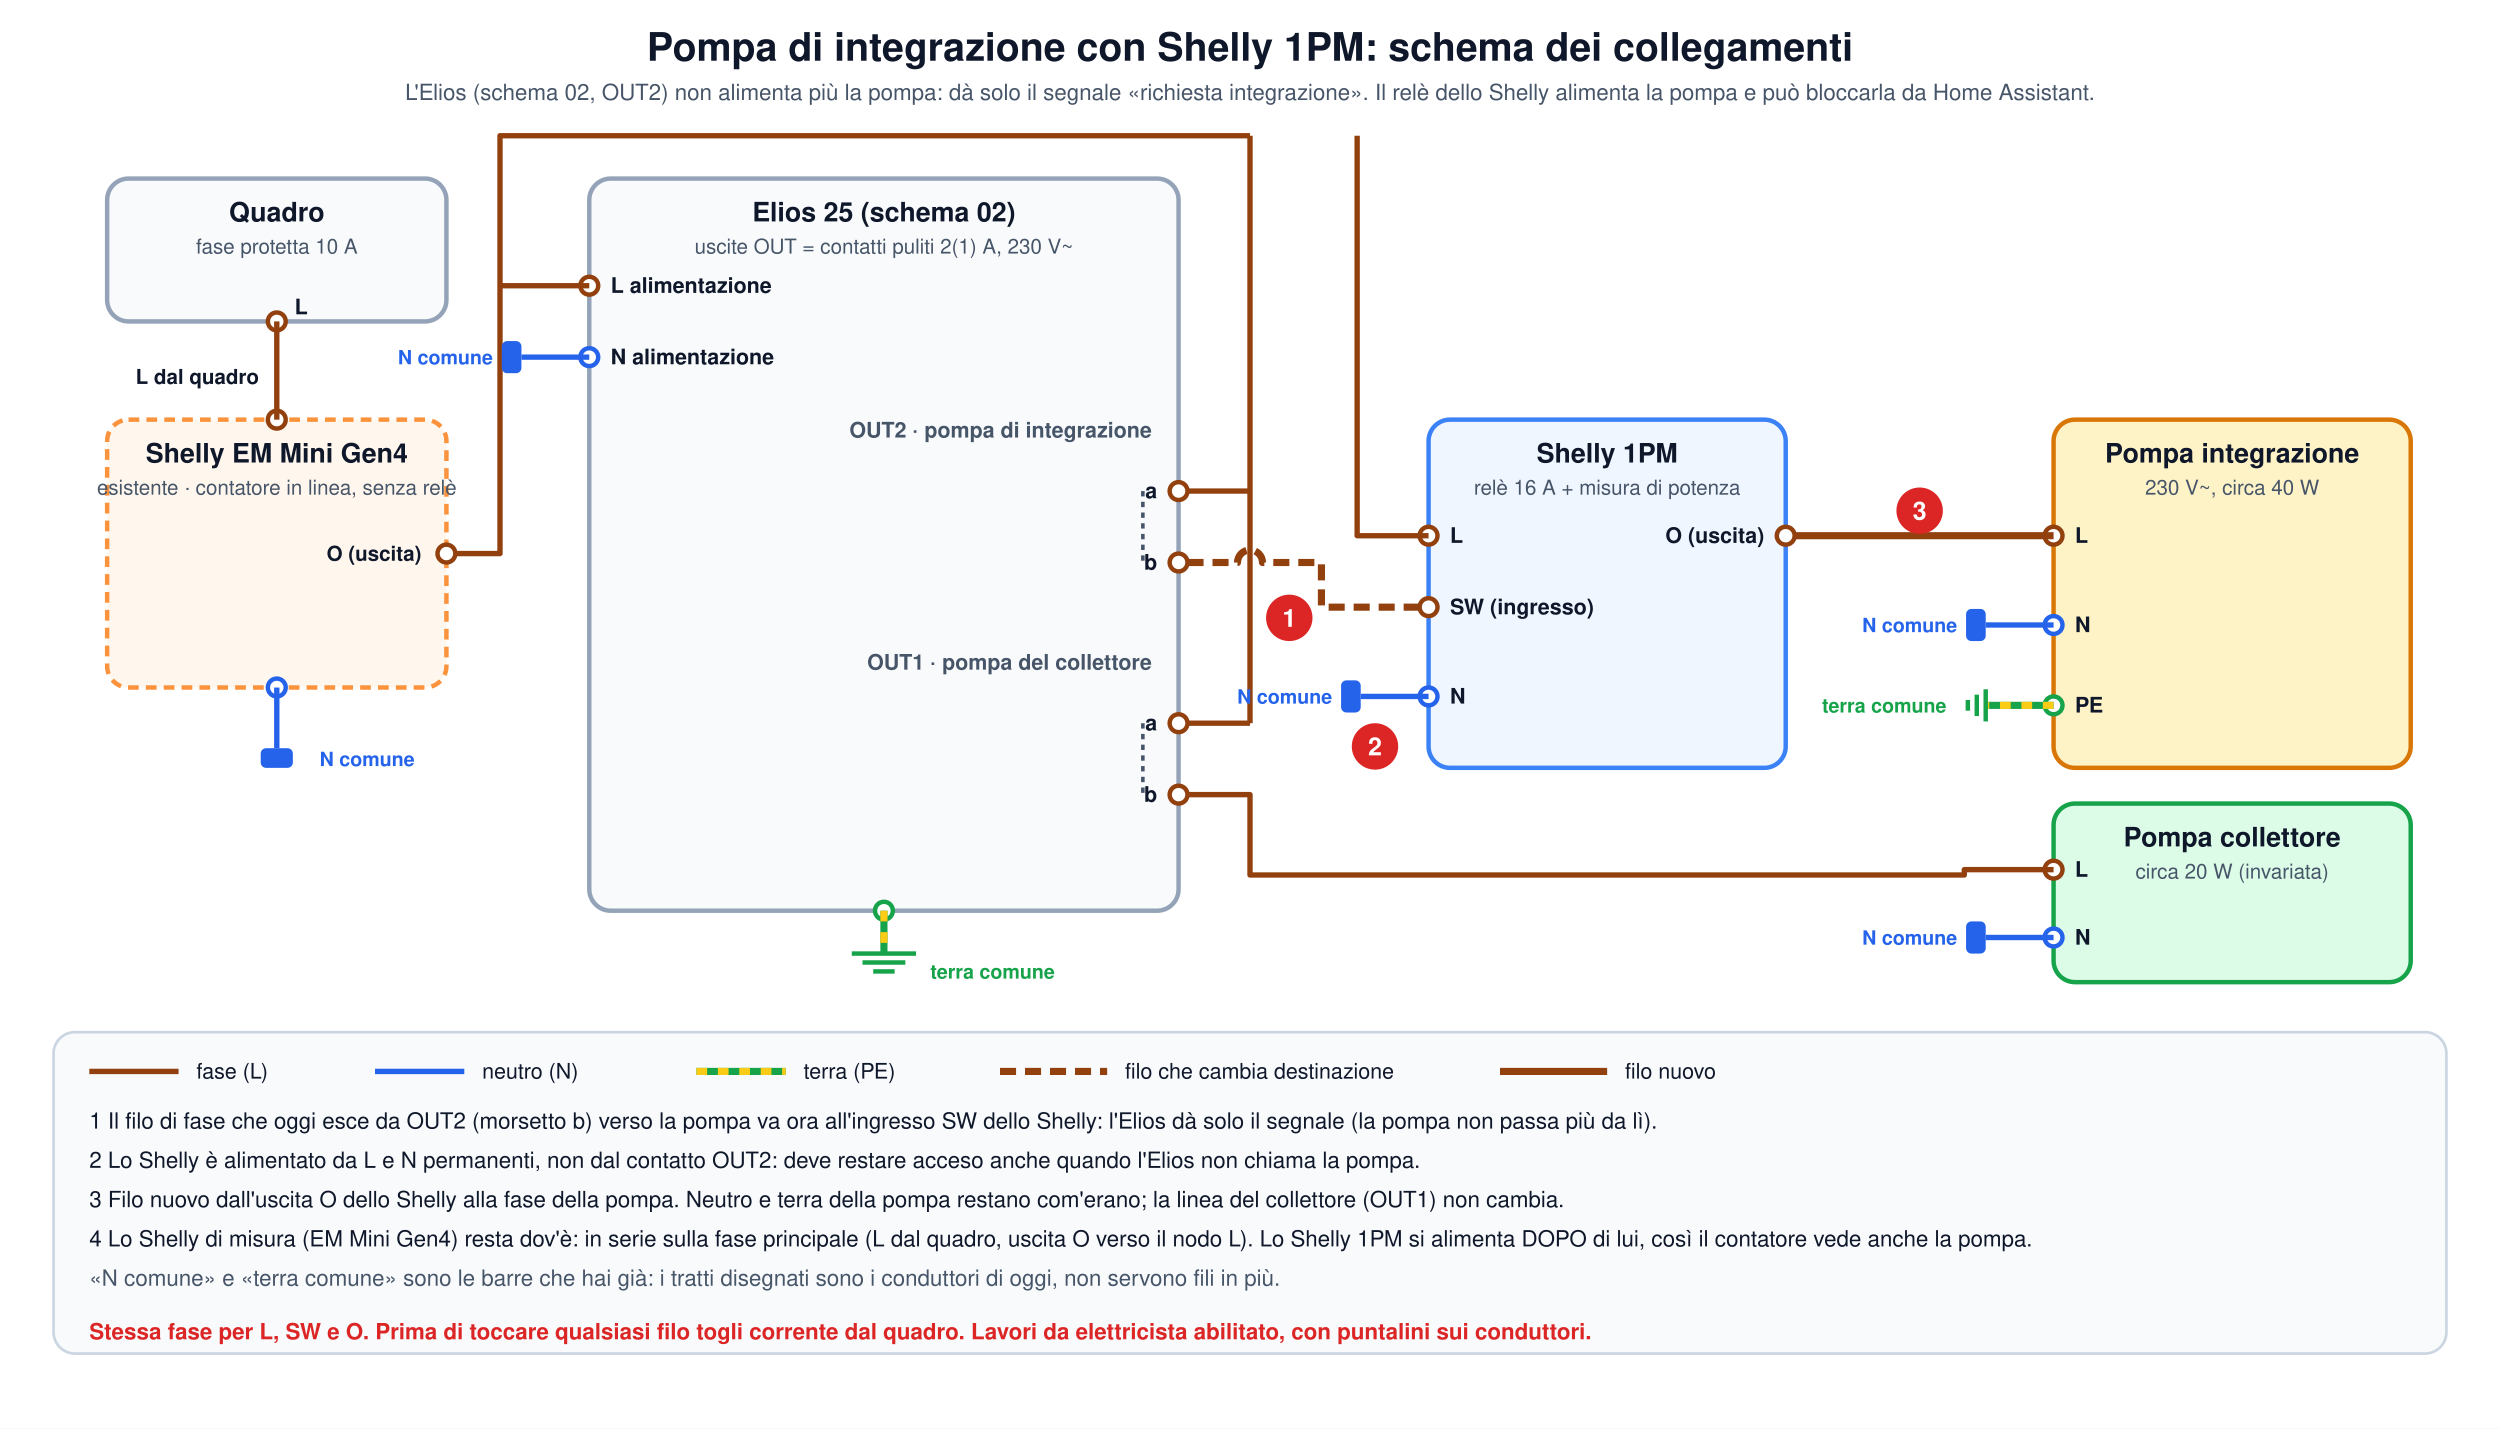
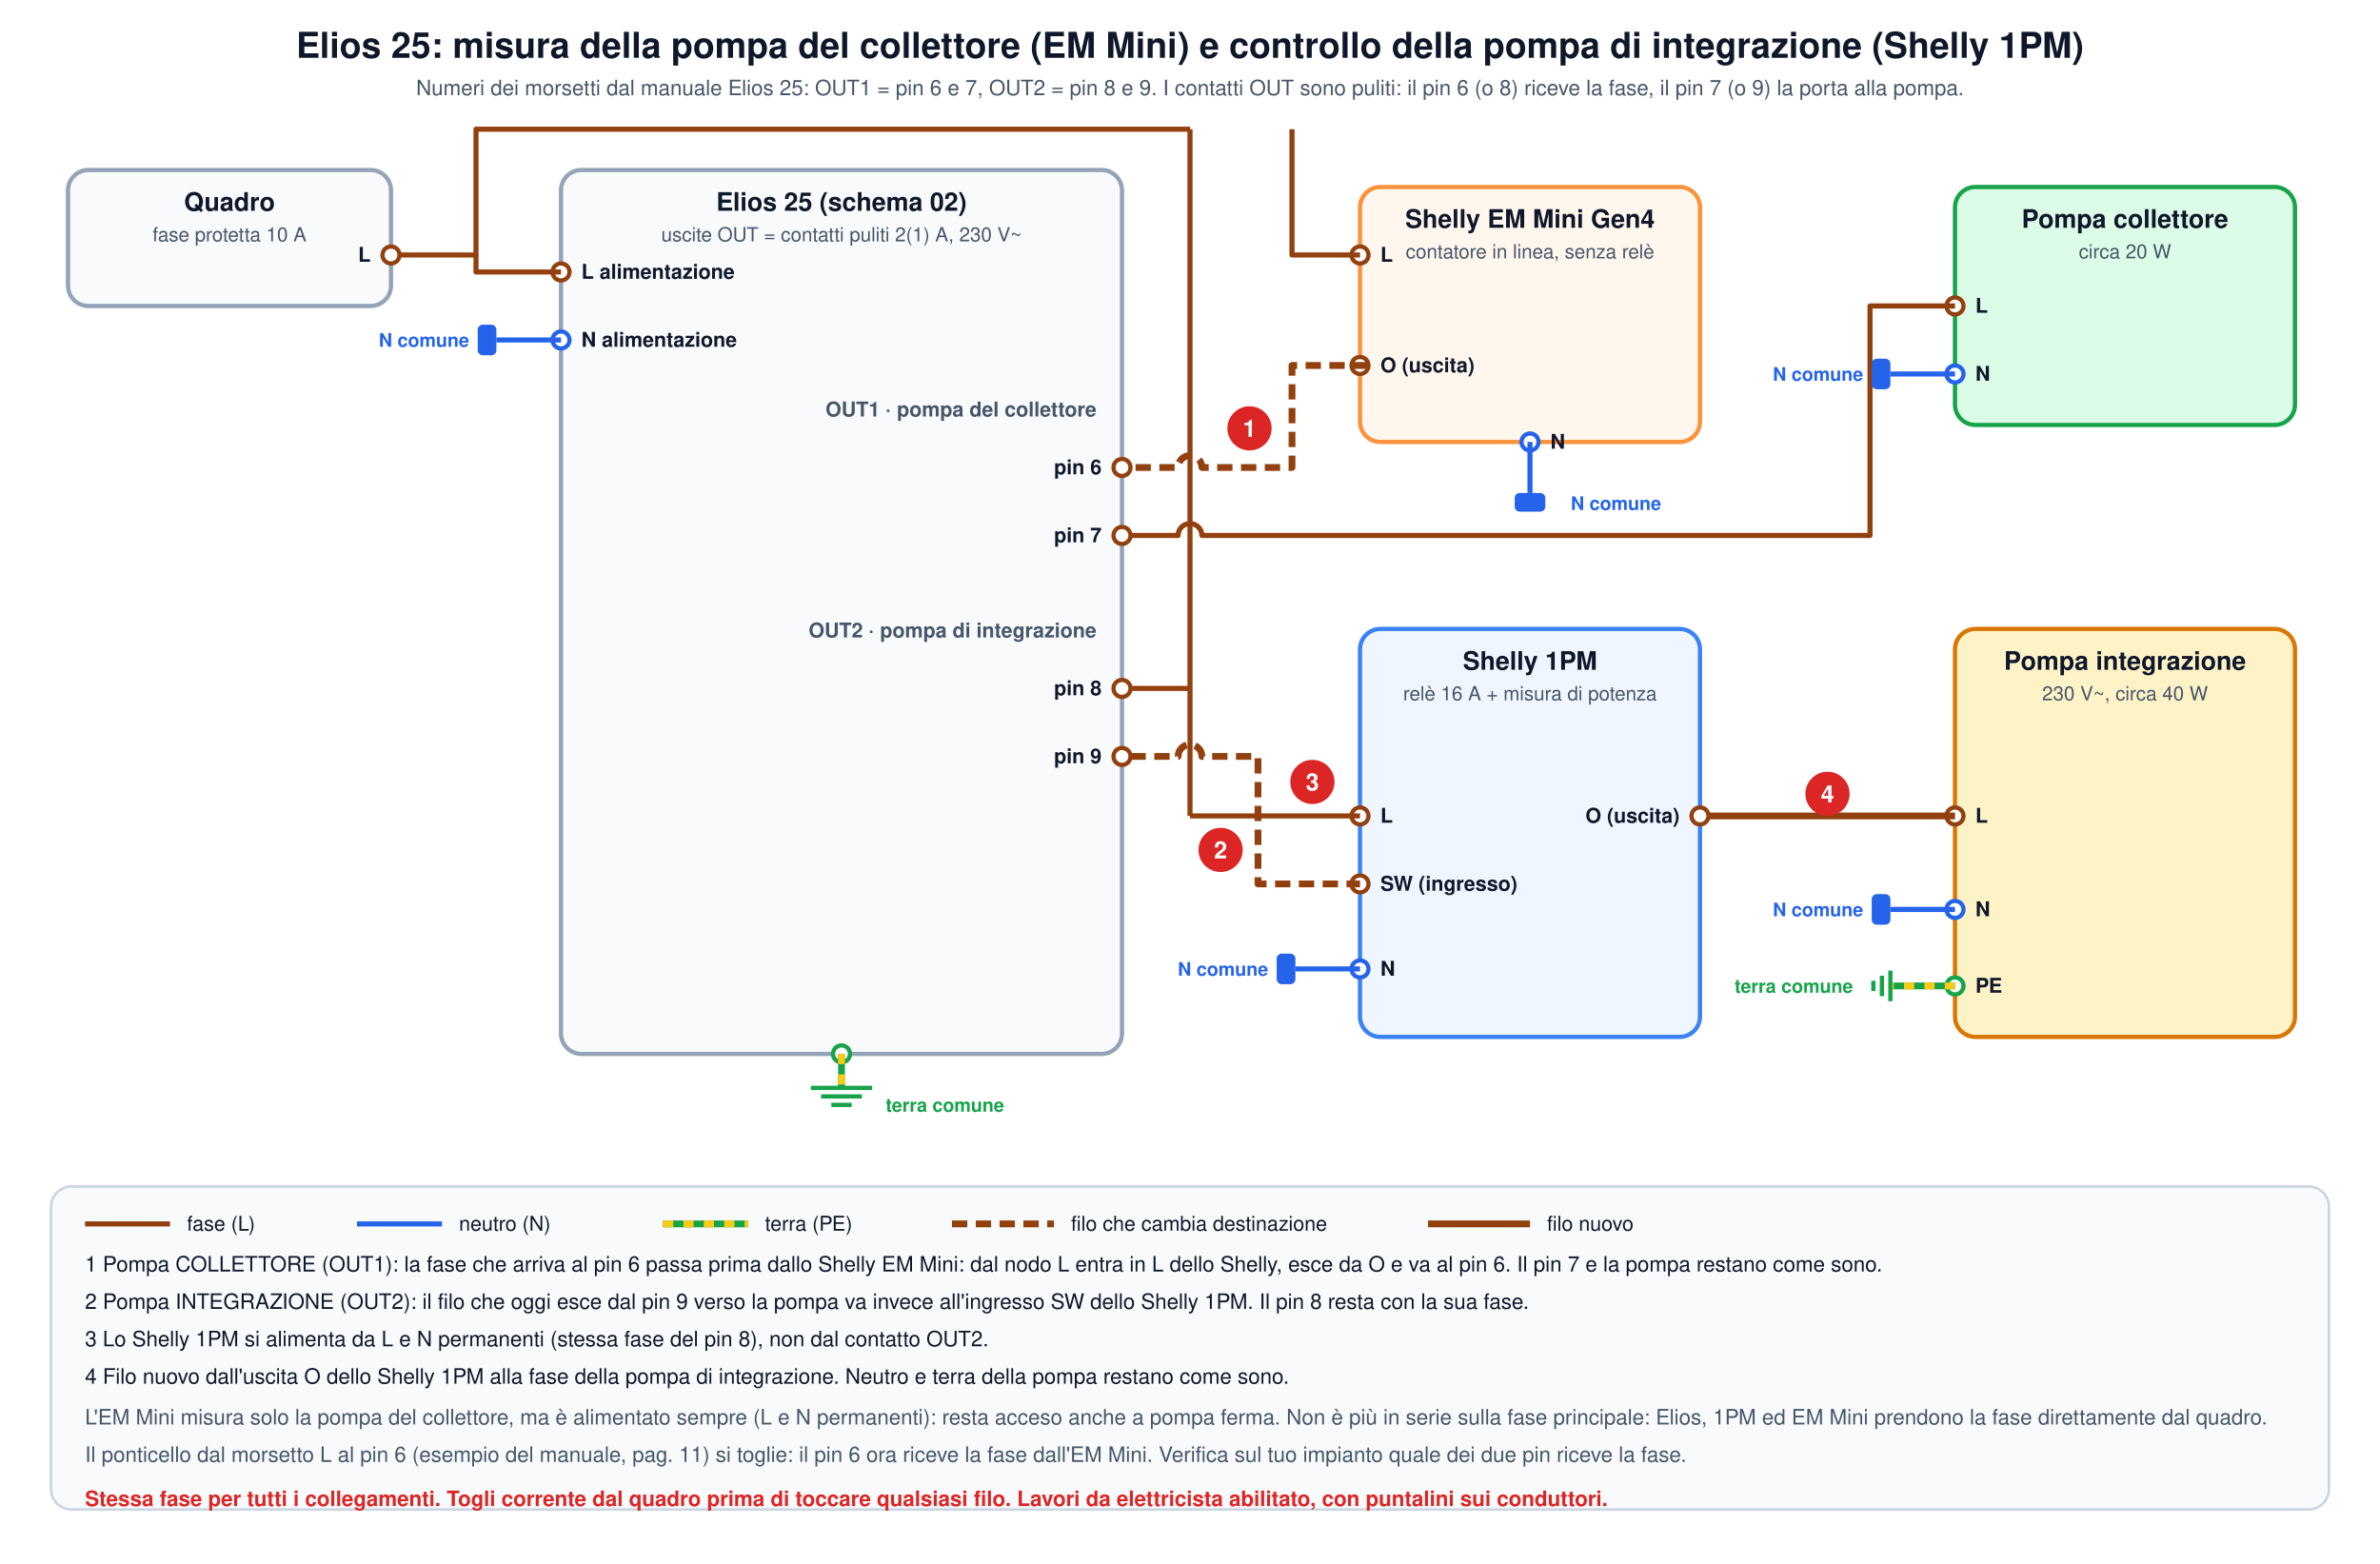
- <svg xmlns="http://www.w3.org/2000/svg" viewBox="0 0 1400 800" width="1400" height="800" font-family="Helvetica, Arial, sans-serif">
-   <rect width="1400" height="800" fill="#ffffff" />
-   <text x="700.0" y="34" font-size="22" font-weight="700" fill="#0f172a" text-anchor="middle">Pompa di integrazione con Shelly 1PM: schema dei collegamenti</text>
-   <text x="700.0" y="56" font-size="12.5" font-weight="400" fill="#475569" text-anchor="middle">L'Elios (schema 02, OUT2) non alimenta più la pompa: dà solo il segnale «richiesta integrazione». Il relè dello Shelly alimenta la pompa e può bloccarla da Home Assistant.</text>
-   <rect x="60" y="100" width="190" height="80" rx="12" fill="#f8fafc" stroke="#94a3b8" stroke-width="2.5" />
-   <text x="155.0" y="124" font-size="15" font-weight="700" fill="#0f172a" text-anchor="middle">Quadro</text>
-   <text x="155.0" y="142" font-size="11.5" font-weight="400" fill="#475569" text-anchor="middle">fase protetta 10 A</text>
-   <circle cx="155" cy="180" r="5" fill="#fff" stroke="#92400e" stroke-width="2.5" />
-   <text x="165" y="176" font-size="12" font-weight="700" fill="#0f172a" text-anchor="start">L</text>
-   <rect x="60" y="235" width="190" height="150" rx="12" fill="#fff7ed" stroke="#fb923c" stroke-width="2.5" stroke-dasharray="6 4" />
-   <text x="155.0" y="259" font-size="15" font-weight="700" fill="#0f172a" text-anchor="middle">Shelly EM Mini Gen4</text>
-   <text x="155.0" y="277" font-size="11.5" font-weight="400" fill="#475569" text-anchor="middle">esistente · contatore in linea, senza relè</text>
-   <circle cx="155" cy="235" r="5" fill="#fff" stroke="#92400e" stroke-width="2.5" />
-   <text x="145" y="215" font-size="11.5" font-weight="700" fill="#0f172a" text-anchor="end">L dal quadro</text>
-   <circle cx="250" cy="310" r="5" fill="#fff" stroke="#92400e" stroke-width="2.5" />
-   <text x="236" y="314" font-size="11.5" font-weight="700" fill="#0f172a" text-anchor="end">O (uscita)</text>
-   <circle cx="155" cy="385" r="5" fill="#fff" stroke="#2563eb" stroke-width="2.5" />
-   <polyline points="155,180 155,235" fill="none" stroke="#92400e" stroke-width="3" stroke-linejoin="round" />
-   <polyline points="155,385 155,419" fill="none" stroke="#2563eb" stroke-width="3" stroke-linejoin="round" />
-   <rect x="146" y="419" width="18" height="11" rx="3" fill="#2563eb" />
-   <text x="179" y="429" font-size="11" font-weight="700" fill="#2563eb" text-anchor="start">N comune</text>
-   <rect x="330" y="100" width="330" height="410" rx="12" fill="#f8fafc" stroke="#94a3b8" stroke-width="2.5" />
+ <svg xmlns="http://www.w3.org/2000/svg" viewBox="0 0 1400 920" width="1400" height="920" font-family="Helvetica, Arial, sans-serif">
+   <rect width="1400" height="920" fill="#ffffff" />
+   <text x="700.0" y="34" font-size="21" font-weight="700" fill="#0f172a" text-anchor="middle">Elios 25: misura della pompa del collettore (EM Mini) e controllo della pompa di integrazione (Shelly 1PM)</text>
+   <text x="700.0" y="56" font-size="12.5" font-weight="400" fill="#475569" text-anchor="middle">Numeri dei morsetti dal manuale Elios 25: OUT1 = pin 6 e 7, OUT2 = pin 8 e 9. I contatti OUT sono puliti: il pin 6 (o 8) riceve la fase, il pin 7 (o 9) la porta alla pompa.</text>
+   <rect x="40" y="100" width="190" height="80" rx="12" fill="#f8fafc" stroke="#94a3b8" stroke-width="2.5" />
+   <text x="135.0" y="124" font-size="15" font-weight="700" fill="#0f172a" text-anchor="middle">Quadro</text>
+   <text x="135.0" y="142" font-size="11.5" font-weight="400" fill="#475569" text-anchor="middle">fase protetta 10 A</text>
+   <circle cx="230" cy="150" r="5" fill="#fff" stroke="#92400e" stroke-width="2.5" />
+   <text x="218" y="154" font-size="12" font-weight="700" fill="#0f172a" text-anchor="end">L</text>
+   <rect x="330" y="100" width="330" height="520" rx="12" fill="#f8fafc" stroke="#94a3b8" stroke-width="2.5" />
  <text x="495.0" y="124" font-size="15" font-weight="700" fill="#0f172a" text-anchor="middle">Elios 25 (schema 02)</text>
  <text x="495.0" y="142" font-size="11.5" font-weight="400" fill="#475569" text-anchor="middle">uscite OUT = contatti puliti 2(1) A, 230 V~</text>
  <circle cx="330" cy="160" r="5" fill="#fff" stroke="#92400e" stroke-width="2.5" />
  <text x="342" y="164" font-size="12" font-weight="700" fill="#0f172a" text-anchor="start">L alimentazione</text>
  <circle cx="330" cy="200" r="5" fill="#fff" stroke="#2563eb" stroke-width="2.5" />
  <text x="342" y="204" font-size="12" font-weight="700" fill="#0f172a" text-anchor="start">N alimentazione</text>
-   <text x="645" y="245" font-size="12" font-weight="700" fill="#475569" text-anchor="end">OUT2 · pompa di integrazione</text>
+   <text x="645" y="245" font-size="12" font-weight="700" fill="#475569" text-anchor="end">OUT1 · pompa del collettore</text>
  <circle cx="660" cy="275" r="5" fill="#fff" stroke="#92400e" stroke-width="2.5" />
-   <text x="648" y="279" font-size="12" font-weight="700" fill="#0f172a" text-anchor="end">a</text>
+   <text x="648" y="279" font-size="12" font-weight="700" fill="#0f172a" text-anchor="end">pin 6</text>
  <circle cx="660" cy="315" r="5" fill="#fff" stroke="#92400e" stroke-width="2.5" />
-   <text x="648" y="319" font-size="12" font-weight="700" fill="#0f172a" text-anchor="end">b</text>
-   <text x="645" y="375" font-size="12" font-weight="700" fill="#475569" text-anchor="end">OUT1 · pompa del collettore</text>
+   <text x="648" y="319" font-size="12" font-weight="700" fill="#0f172a" text-anchor="end">pin 7</text>
+   <text x="645" y="375" font-size="12" font-weight="700" fill="#475569" text-anchor="end">OUT2 · pompa di integrazione</text>
  <circle cx="660" cy="405" r="5" fill="#fff" stroke="#92400e" stroke-width="2.5" />
-   <text x="648" y="409" font-size="12" font-weight="700" fill="#0f172a" text-anchor="end">a</text>
+   <text x="648" y="409" font-size="12" font-weight="700" fill="#0f172a" text-anchor="end">pin 8</text>
  <circle cx="660" cy="445" r="5" fill="#fff" stroke="#92400e" stroke-width="2.5" />
-   <text x="648" y="449" font-size="12" font-weight="700" fill="#0f172a" text-anchor="end">b</text>
-   <line x1="640" y1="275" x2="640" y2="315" stroke="#475569" stroke-width="2" stroke-dasharray="3 3" />
-   <line x1="640" y1="405" x2="640" y2="445" stroke="#475569" stroke-width="2" stroke-dasharray="3 3" />
-   <circle cx="495" cy="510" r="5" fill="#fff" stroke="#16a34a" stroke-width="2.5" />
-   <rect x="800" y="235" width="200" height="195" rx="12" fill="#eff6ff" stroke="#3b82f6" stroke-width="2.5" />
-   <text x="900.0" y="259" font-size="15" font-weight="700" fill="#0f172a" text-anchor="middle">Shelly 1PM</text>
-   <text x="900.0" y="277" font-size="11.5" font-weight="400" fill="#475569" text-anchor="middle">relè 16 A + misura di potenza</text>
-   <circle cx="800" cy="300" r="5" fill="#fff" stroke="#92400e" stroke-width="2.5" />
-   <text x="812" y="304" font-size="12" font-weight="700" fill="#0f172a" text-anchor="start">L</text>
-   <circle cx="800" cy="340" r="5" fill="#fff" stroke="#92400e" stroke-width="2.5" />
-   <text x="812" y="344" font-size="12" font-weight="700" fill="#0f172a" text-anchor="start">SW (ingresso)</text>
-   <circle cx="800" cy="390" r="5" fill="#fff" stroke="#2563eb" stroke-width="2.5" />
-   <text x="812" y="394" font-size="12" font-weight="700" fill="#0f172a" text-anchor="start">N</text>
-   <circle cx="1000" cy="300" r="5" fill="#fff" stroke="#92400e" stroke-width="2.5" />
-   <text x="988" y="304" font-size="12" font-weight="700" fill="#0f172a" text-anchor="end">O (uscita)</text>
-   <rect x="1150" y="235" width="200" height="195" rx="12" fill="#fef3c7" stroke="#d97706" stroke-width="2.5" />
-   <text x="1250.0" y="259" font-size="15" font-weight="700" fill="#0f172a" text-anchor="middle">Pompa integrazione</text>
-   <text x="1250.0" y="277" font-size="11.5" font-weight="400" fill="#475569" text-anchor="middle">230 V~, circa 40 W</text>
-   <circle cx="1150" cy="300" r="5" fill="#fff" stroke="#92400e" stroke-width="2.5" />
-   <text x="1162" y="304" font-size="12" font-weight="700" fill="#0f172a" text-anchor="start">L</text>
-   <circle cx="1150" cy="350" r="5" fill="#fff" stroke="#2563eb" stroke-width="2.5" />
-   <text x="1162" y="354" font-size="12" font-weight="700" fill="#0f172a" text-anchor="start">N</text>
-   <circle cx="1150" cy="395" r="5" fill="#fff" stroke="#16a34a" stroke-width="2.5" />
-   <text x="1162" y="399" font-size="12" font-weight="700" fill="#0f172a" text-anchor="start">PE</text>
-   <rect x="1150" y="450" width="200" height="100" rx="12" fill="#dcfce7" stroke="#16a34a" stroke-width="2.5" />
-   <text x="1250.0" y="474" font-size="15" font-weight="700" fill="#0f172a" text-anchor="middle">Pompa collettore</text>
-   <text x="1250.0" y="492" font-size="11.5" font-weight="400" fill="#475569" text-anchor="middle">circa 20 W (invariata)</text>
-   <circle cx="1150" cy="487" r="5" fill="#fff" stroke="#92400e" stroke-width="2.5" />
-   <text x="1162" y="491" font-size="12" font-weight="700" fill="#0f172a" text-anchor="start">L</text>
-   <circle cx="1150" cy="525" r="5" fill="#fff" stroke="#2563eb" stroke-width="2.5" />
-   <text x="1162" y="529" font-size="12" font-weight="700" fill="#0f172a" text-anchor="start">N</text>
-   <polyline points="255,310 280,310 280,76 700,76" fill="none" stroke="#92400e" stroke-width="3" stroke-linejoin="round" />
-   <polyline points="280,160 330,160" fill="none" stroke="#92400e" stroke-width="3" stroke-linejoin="round" />
-   <polyline points="700,76 700,405" fill="none" stroke="#92400e" stroke-width="3" stroke-linejoin="round" />
-   <polyline points="700,275 665,275" fill="none" stroke="#92400e" stroke-width="3" stroke-linejoin="round" />
+   <text x="648" y="449" font-size="12" font-weight="700" fill="#0f172a" text-anchor="end">pin 9</text>
+   <circle cx="495" cy="620" r="5" fill="#fff" stroke="#16a34a" stroke-width="2.5" />
+   <rect x="800" y="110" width="200" height="150" rx="12" fill="#fff7ed" stroke="#fb923c" stroke-width="2.5" />
+   <text x="900.0" y="134" font-size="15" font-weight="700" fill="#0f172a" text-anchor="middle">Shelly EM Mini Gen4</text>
+   <text x="900.0" y="152" font-size="11.5" font-weight="400" fill="#475569" text-anchor="middle">contatore in linea, senza relè</text>
+   <circle cx="800" cy="150" r="5" fill="#fff" stroke="#92400e" stroke-width="2.5" />
+   <text x="812" y="154" font-size="12" font-weight="700" fill="#0f172a" text-anchor="start">L</text>
+   <circle cx="800" cy="215" r="5" fill="#fff" stroke="#92400e" stroke-width="2.5" />
+   <text x="812" y="219" font-size="12" font-weight="700" fill="#0f172a" text-anchor="start">O (uscita)</text>
+   <circle cx="900" cy="260" r="5" fill="#fff" stroke="#2563eb" stroke-width="2.5" />
+   <text x="912" y="264" font-size="12" font-weight="700" fill="#0f172a" text-anchor="start">N</text>
+   <rect x="1150" y="110" width="200" height="140" rx="12" fill="#dcfce7" stroke="#16a34a" stroke-width="2.5" />
+   <text x="1250.0" y="134" font-size="15" font-weight="700" fill="#0f172a" text-anchor="middle">Pompa collettore</text>
+   <text x="1250.0" y="152" font-size="11.5" font-weight="400" fill="#475569" text-anchor="middle">circa 20 W</text>
+   <circle cx="1150" cy="180" r="5" fill="#fff" stroke="#92400e" stroke-width="2.5" />
+   <text x="1162" y="184" font-size="12" font-weight="700" fill="#0f172a" text-anchor="start">L</text>
+   <circle cx="1150" cy="220" r="5" fill="#fff" stroke="#2563eb" stroke-width="2.5" />
+   <text x="1162" y="224" font-size="12" font-weight="700" fill="#0f172a" text-anchor="start">N</text>
+   <rect x="800" y="370" width="200" height="240" rx="12" fill="#eff6ff" stroke="#3b82f6" stroke-width="2.5" />
+   <text x="900.0" y="394" font-size="15" font-weight="700" fill="#0f172a" text-anchor="middle">Shelly 1PM</text>
+   <text x="900.0" y="412" font-size="11.5" font-weight="400" fill="#475569" text-anchor="middle">relè 16 A + misura di potenza</text>
+   <circle cx="800" cy="480" r="5" fill="#fff" stroke="#92400e" stroke-width="2.5" />
+   <text x="812" y="484" font-size="12" font-weight="700" fill="#0f172a" text-anchor="start">L</text>
+   <circle cx="800" cy="520" r="5" fill="#fff" stroke="#92400e" stroke-width="2.5" />
+   <text x="812" y="524" font-size="12" font-weight="700" fill="#0f172a" text-anchor="start">SW (ingresso)</text>
+   <circle cx="800" cy="570" r="5" fill="#fff" stroke="#2563eb" stroke-width="2.5" />
+   <text x="812" y="574" font-size="12" font-weight="700" fill="#0f172a" text-anchor="start">N</text>
+   <circle cx="1000" cy="480" r="5" fill="#fff" stroke="#92400e" stroke-width="2.5" />
+   <text x="988" y="484" font-size="12" font-weight="700" fill="#0f172a" text-anchor="end">O (uscita)</text>
+   <rect x="1150" y="370" width="200" height="240" rx="12" fill="#fef3c7" stroke="#d97706" stroke-width="2.5" />
+   <text x="1250.0" y="394" font-size="15" font-weight="700" fill="#0f172a" text-anchor="middle">Pompa integrazione</text>
+   <text x="1250.0" y="412" font-size="11.5" font-weight="400" fill="#475569" text-anchor="middle">230 V~, circa 40 W</text>
+   <circle cx="1150" cy="480" r="5" fill="#fff" stroke="#92400e" stroke-width="2.5" />
+   <text x="1162" y="484" font-size="12" font-weight="700" fill="#0f172a" text-anchor="start">L</text>
+   <circle cx="1150" cy="535" r="5" fill="#fff" stroke="#2563eb" stroke-width="2.5" />
+   <text x="1162" y="539" font-size="12" font-weight="700" fill="#0f172a" text-anchor="start">N</text>
+   <circle cx="1150" cy="580" r="5" fill="#fff" stroke="#16a34a" stroke-width="2.5" />
+   <text x="1162" y="584" font-size="12" font-weight="700" fill="#0f172a" text-anchor="start">PE</text>
+   <polyline points="235,150 280,150 280,76 700,76" fill="none" stroke="#92400e" stroke-width="3" stroke-linejoin="round" />
+   <polyline points="280,150 280,160 330,160" fill="none" stroke="#92400e" stroke-width="3" stroke-linejoin="round" />
+   <polyline points="700,76 700,480" fill="none" stroke="#92400e" stroke-width="3" stroke-linejoin="round" />
  <polyline points="700,405 665,405" fill="none" stroke="#92400e" stroke-width="3" stroke-linejoin="round" />
-   <polyline points="760,76 760,300 800,300" fill="none" stroke="#92400e" stroke-width="3" stroke-linejoin="round" />
-   <path d="M665 315 H693 a7 7 0 0 1 14 0 H740 V340 H800" fill="none" stroke="#92400e" stroke-width="4" stroke-linejoin="round" stroke-dasharray="9 5" />
-   <polyline points="1005,300 1150,300" fill="none" stroke="#92400e" stroke-width="4" stroke-linejoin="round" />
-   <polyline points="665,445 700,445 700,490 1100,490 1100,487 1150,487" fill="none" stroke="#92400e" stroke-width="3" stroke-linejoin="round" />
+   <polyline points="700,480 800,480" fill="none" stroke="#92400e" stroke-width="3" stroke-linejoin="round" />
+   <polyline points="760,76 760,150 800,150" fill="none" stroke="#92400e" stroke-width="3" stroke-linejoin="round" />
+   <path d="M805 215 H760 V275 H707 a7 7 0 0 0 -14 0 H665" fill="none" stroke="#92400e" stroke-width="4" stroke-linejoin="round" stroke-dasharray="9 5" />
+   <path d="M665 315 H693 a7 7 0 0 1 14 0 H1100 V180 H1150" fill="none" stroke="#92400e" stroke-width="3" stroke-linejoin="round" />
+   <path d="M665 445 H693 a7 7 0 0 1 14 0 H740 V520 H800" fill="none" stroke="#92400e" stroke-width="4" stroke-linejoin="round" stroke-dasharray="9 5" />
+   <polyline points="1005,480 1150,480" fill="none" stroke="#92400e" stroke-width="4" stroke-linejoin="round" />
  <polyline points="330,200 292,200" fill="none" stroke="#2563eb" stroke-width="3" stroke-linejoin="round" />
  <rect x="281" y="191" width="11" height="18" rx="3" fill="#2563eb" />
  <text x="276" y="204" font-size="11" font-weight="700" fill="#2563eb" text-anchor="end">N comune</text>
-   <polyline points="495,510 495,534" fill="none" stroke="#16a34a" stroke-width="4" stroke-linejoin="round" />
-   <polyline points="495,510 495,534" fill="none" stroke="#facc15" stroke-width="4" stroke-linejoin="round" stroke-dasharray="6 6" />
-   <line x1="477" y1="534" x2="513" y2="534" stroke="#16a34a" stroke-width="2.5" />
-   <line x1="483" y1="539" x2="507" y2="539" stroke="#16a34a" stroke-width="2.5" />
-   <line x1="489" y1="544" x2="501" y2="544" stroke="#16a34a" stroke-width="2.5" />
-   <text x="521" y="548" font-size="11" font-weight="700" fill="#16a34a" text-anchor="start">terra comune</text>
-   <polyline points="800,390 762,390" fill="none" stroke="#2563eb" stroke-width="3" stroke-linejoin="round" />
-   <rect x="751" y="381" width="11" height="18" rx="3" fill="#2563eb" />
-   <text x="746" y="394" font-size="11" font-weight="700" fill="#2563eb" text-anchor="end">N comune</text>
-   <polyline points="1150,350 1112,350" fill="none" stroke="#2563eb" stroke-width="3" stroke-linejoin="round" />
-   <rect x="1101" y="341" width="11" height="18" rx="3" fill="#2563eb" />
-   <text x="1096" y="354" font-size="11" font-weight="700" fill="#2563eb" text-anchor="end">N comune</text>
-   <polyline points="1150,395 1112,395" fill="none" stroke="#16a34a" stroke-width="4" stroke-linejoin="round" />
-   <polyline points="1150,395 1112,395" fill="none" stroke="#facc15" stroke-width="4" stroke-linejoin="round" stroke-dasharray="6 6" />
-   <line x1="1112" y1="386" x2="1112" y2="404" stroke="#16a34a" stroke-width="2.5" />
-   <line x1="1107" y1="389" x2="1107" y2="401" stroke="#16a34a" stroke-width="2.5" />
-   <line x1="1102" y1="392" x2="1102" y2="398" stroke="#16a34a" stroke-width="2.5" />
-   <text x="1090" y="399" font-size="11" font-weight="700" fill="#16a34a" text-anchor="end">terra comune</text>
-   <polyline points="1150,525 1112,525" fill="none" stroke="#2563eb" stroke-width="3" stroke-linejoin="round" />
-   <rect x="1101" y="516" width="11" height="18" rx="3" fill="#2563eb" />
-   <text x="1096" y="529" font-size="11" font-weight="700" fill="#2563eb" text-anchor="end">N comune</text>
-   <circle cx="722" cy="346" r="13" fill="#dc2626" />
-   <text x="722" y="351" font-size="14" font-weight="700" fill="#fff" text-anchor="middle">1</text>
-   <circle cx="770" cy="418" r="13" fill="#dc2626" />
-   <text x="770" y="423" font-size="14" font-weight="700" fill="#fff" text-anchor="middle">2</text>
-   <circle cx="1075" cy="286" r="13" fill="#dc2626" />
-   <text x="1075" y="291" font-size="14" font-weight="700" fill="#fff" text-anchor="middle">3</text>
-   <rect x="30" y="578" width="1340" height="180" rx="12" fill="#f8fafc" stroke="#cbd5e1" stroke-width="1.5" />
-   <polyline points="50,600 100,600" fill="none" stroke="#92400e" stroke-width="3" stroke-linejoin="round" />
-   <text x="110" y="604" font-size="12" font-weight="400" fill="#0f172a" text-anchor="start">fase (L)</text>
-   <polyline points="210,600 260,600" fill="none" stroke="#2563eb" stroke-width="3" stroke-linejoin="round" />
-   <text x="270" y="604" font-size="12" font-weight="400" fill="#0f172a" text-anchor="start">neutro (N)</text>
-   <polyline points="390,600 440,600" fill="none" stroke="#16a34a" stroke-width="4" stroke-linejoin="round" />
-   <polyline points="390,600 440,600" fill="none" stroke="#facc15" stroke-width="4" stroke-linejoin="round" stroke-dasharray="6 6" />
-   <text x="450" y="604" font-size="12" font-weight="400" fill="#0f172a" text-anchor="start">terra (PE)</text>
-   <polyline points="560,600 620,600" fill="none" stroke="#92400e" stroke-width="4" stroke-linejoin="round" stroke-dasharray="9 5" />
-   <text x="630" y="604" font-size="12" font-weight="400" fill="#0f172a" text-anchor="start">filo che cambia destinazione</text>
-   <polyline points="840,600 900,600" fill="none" stroke="#92400e" stroke-width="4" stroke-linejoin="round" />
-   <text x="910" y="604" font-size="12" font-weight="400" fill="#0f172a" text-anchor="start">filo nuovo</text>
-   <text x="50" y="632" font-size="12.5" font-weight="400" fill="#0f172a" text-anchor="start">1  Il filo di fase che oggi esce da OUT2 (morsetto b) verso la pompa va ora all'ingresso SW dello Shelly: l'Elios dà solo il segnale (la pompa non passa più da lì).</text>
-   <text x="50" y="654" font-size="12.5" font-weight="400" fill="#0f172a" text-anchor="start">2  Lo Shelly è alimentato da L e N permanenti, non dal contatto OUT2: deve restare acceso anche quando l'Elios non chiama la pompa.</text>
-   <text x="50" y="676" font-size="12.5" font-weight="400" fill="#0f172a" text-anchor="start">3  Filo nuovo dall'uscita O dello Shelly alla fase della pompa. Neutro e terra della pompa restano com'erano; la linea del collettore (OUT1) non cambia.</text>
-   <text x="50" y="698" font-size="12.5" font-weight="400" fill="#0f172a" text-anchor="start">4  Lo Shelly di misura (EM Mini Gen4) resta dov'è: in serie sulla fase principale (L dal quadro, uscita O verso il nodo L). Lo Shelly 1PM si alimenta DOPO di lui, così il contatore vede anche la pompa.</text>
-   <text x="50" y="720" font-size="12.5" font-weight="400" fill="#475569" text-anchor="start">«N comune» e «terra comune» sono le barre che hai già: i tratti disegnati sono i conduttori di oggi, non servono fili in più.</text>
-   <text x="50" y="750" font-size="12.5" font-weight="700" fill="#dc2626" text-anchor="start">Stessa fase per L, SW e O. Prima di toccare qualsiasi filo togli corrente dal quadro. Lavori da elettricista abilitato, con puntalini sui conduttori.</text>
+   <polyline points="900,260 900,290" fill="none" stroke="#2563eb" stroke-width="3" stroke-linejoin="round" />
+   <rect x="891" y="290" width="18" height="11" rx="3" fill="#2563eb" />
+   <text x="924" y="300" font-size="11" font-weight="700" fill="#2563eb" text-anchor="start">N comune</text>
+   <polyline points="1150,220 1112,220" fill="none" stroke="#2563eb" stroke-width="3" stroke-linejoin="round" />
+   <rect x="1101" y="211" width="11" height="18" rx="3" fill="#2563eb" />
+   <text x="1096" y="224" font-size="11" font-weight="700" fill="#2563eb" text-anchor="end">N comune</text>
+   <polyline points="800,570 762,570" fill="none" stroke="#2563eb" stroke-width="3" stroke-linejoin="round" />
+   <rect x="751" y="561" width="11" height="18" rx="3" fill="#2563eb" />
+   <text x="746" y="574" font-size="11" font-weight="700" fill="#2563eb" text-anchor="end">N comune</text>
+   <polyline points="1150,535 1112,535" fill="none" stroke="#2563eb" stroke-width="3" stroke-linejoin="round" />
+   <rect x="1101" y="526" width="11" height="18" rx="3" fill="#2563eb" />
+   <text x="1096" y="539" font-size="11" font-weight="700" fill="#2563eb" text-anchor="end">N comune</text>
+   <polyline points="1150,580 1112,580" fill="none" stroke="#16a34a" stroke-width="4" stroke-linejoin="round" />
+   <polyline points="1150,580 1112,580" fill="none" stroke="#facc15" stroke-width="4" stroke-linejoin="round" stroke-dasharray="6 6" />
+   <line x1="1112" y1="571" x2="1112" y2="589" stroke="#16a34a" stroke-width="2.5" />
+   <line x1="1107" y1="574" x2="1107" y2="586" stroke="#16a34a" stroke-width="2.5" />
+   <line x1="1102" y1="577" x2="1102" y2="583" stroke="#16a34a" stroke-width="2.5" />
+   <text x="1090" y="584" font-size="11" font-weight="700" fill="#16a34a" text-anchor="end">terra comune</text>
+   <polyline points="495,620 495,640" fill="none" stroke="#16a34a" stroke-width="4" stroke-linejoin="round" />
+   <polyline points="495,620 495,640" fill="none" stroke="#facc15" stroke-width="4" stroke-linejoin="round" stroke-dasharray="6 6" />
+   <line x1="477" y1="640" x2="513" y2="640" stroke="#16a34a" stroke-width="2.5" />
+   <line x1="483" y1="645" x2="507" y2="645" stroke="#16a34a" stroke-width="2.5" />
+   <line x1="489" y1="650" x2="501" y2="650" stroke="#16a34a" stroke-width="2.5" />
+   <text x="521" y="654" font-size="11" font-weight="700" fill="#16a34a" text-anchor="start">terra comune</text>
+   <circle cx="735" cy="252" r="13" fill="#dc2626" />
+   <text x="735" y="257" font-size="14" font-weight="700" fill="#fff" text-anchor="middle">1</text>
+   <circle cx="718" cy="500" r="13" fill="#dc2626" />
+   <text x="718" y="505" font-size="14" font-weight="700" fill="#fff" text-anchor="middle">2</text>
+   <circle cx="772" cy="460" r="13" fill="#dc2626" />
+   <text x="772" y="465" font-size="14" font-weight="700" fill="#fff" text-anchor="middle">3</text>
+   <circle cx="1075" cy="467" r="13" fill="#dc2626" />
+   <text x="1075" y="472" font-size="14" font-weight="700" fill="#fff" text-anchor="middle">4</text>
+   <rect x="30" y="698" width="1340" height="190" rx="12" fill="#f8fafc" stroke="#cbd5e1" stroke-width="1.5" />
+   <polyline points="50,720 100,720" fill="none" stroke="#92400e" stroke-width="3" stroke-linejoin="round" />
+   <text x="110" y="724" font-size="12" font-weight="400" fill="#0f172a" text-anchor="start">fase (L)</text>
+   <polyline points="210,720 260,720" fill="none" stroke="#2563eb" stroke-width="3" stroke-linejoin="round" />
+   <text x="270" y="724" font-size="12" font-weight="400" fill="#0f172a" text-anchor="start">neutro (N)</text>
+   <polyline points="390,720 440,720" fill="none" stroke="#16a34a" stroke-width="4" stroke-linejoin="round" />
+   <polyline points="390,720 440,720" fill="none" stroke="#facc15" stroke-width="4" stroke-linejoin="round" stroke-dasharray="6 6" />
+   <text x="450" y="724" font-size="12" font-weight="400" fill="#0f172a" text-anchor="start">terra (PE)</text>
+   <polyline points="560,720 620,720" fill="none" stroke="#92400e" stroke-width="4" stroke-linejoin="round" stroke-dasharray="9 5" />
+   <text x="630" y="724" font-size="12" font-weight="400" fill="#0f172a" text-anchor="start">filo che cambia destinazione</text>
+   <polyline points="840,720 900,720" fill="none" stroke="#92400e" stroke-width="4" stroke-linejoin="round" />
+   <text x="910" y="724" font-size="12" font-weight="400" fill="#0f172a" text-anchor="start">filo nuovo</text>
+   <text x="50" y="748" font-size="12.5" font-weight="400" fill="#0f172a" text-anchor="start">1  Pompa COLLETTORE (OUT1): la fase che arriva al pin 6 passa prima dallo Shelly EM Mini: dal nodo L entra in L dello Shelly, esce da O e va al pin 6. Il pin 7 e la pompa restano come sono.</text>
+   <text x="50" y="770" font-size="12.5" font-weight="400" fill="#0f172a" text-anchor="start">2  Pompa INTEGRAZIONE (OUT2): il filo che oggi esce dal pin 9 verso la pompa va invece all'ingresso SW dello Shelly 1PM. Il pin 8 resta con la sua fase.</text>
+   <text x="50" y="792" font-size="12.5" font-weight="400" fill="#0f172a" text-anchor="start">3  Lo Shelly 1PM si alimenta da L e N permanenti (stessa fase del pin 8), non dal contatto OUT2.</text>
+   <text x="50" y="814" font-size="12.5" font-weight="400" fill="#0f172a" text-anchor="start">4  Filo nuovo dall'uscita O dello Shelly 1PM alla fase della pompa di integrazione. Neutro e terra della pompa restano come sono.</text>
+   <text x="50" y="838" font-size="12.5" font-weight="400" fill="#475569" text-anchor="start">L'EM Mini misura solo la pompa del collettore, ma è alimentato sempre (L e N permanenti): resta acceso anche a pompa ferma. Non è più in serie sulla fase principale: Elios, 1PM ed EM Mini prendono la fase direttamente dal quadro.</text>
+   <text x="50" y="860" font-size="12.5" font-weight="400" fill="#475569" text-anchor="start">Il ponticello dal morsetto L al pin 6 (esempio del manuale, pag. 11) si toglie: il pin 6 ora riceve la fase dall'EM Mini. Verifica sul tuo impianto quale dei due pin riceve la fase.</text>
+   <text x="50" y="886" font-size="12.5" font-weight="700" fill="#dc2626" text-anchor="start">Stessa fase per tutti i collegamenti. Togli corrente dal quadro prima di toccare qualsiasi filo. Lavori da elettricista abilitato, con puntalini sui conduttori.</text>
</svg>
